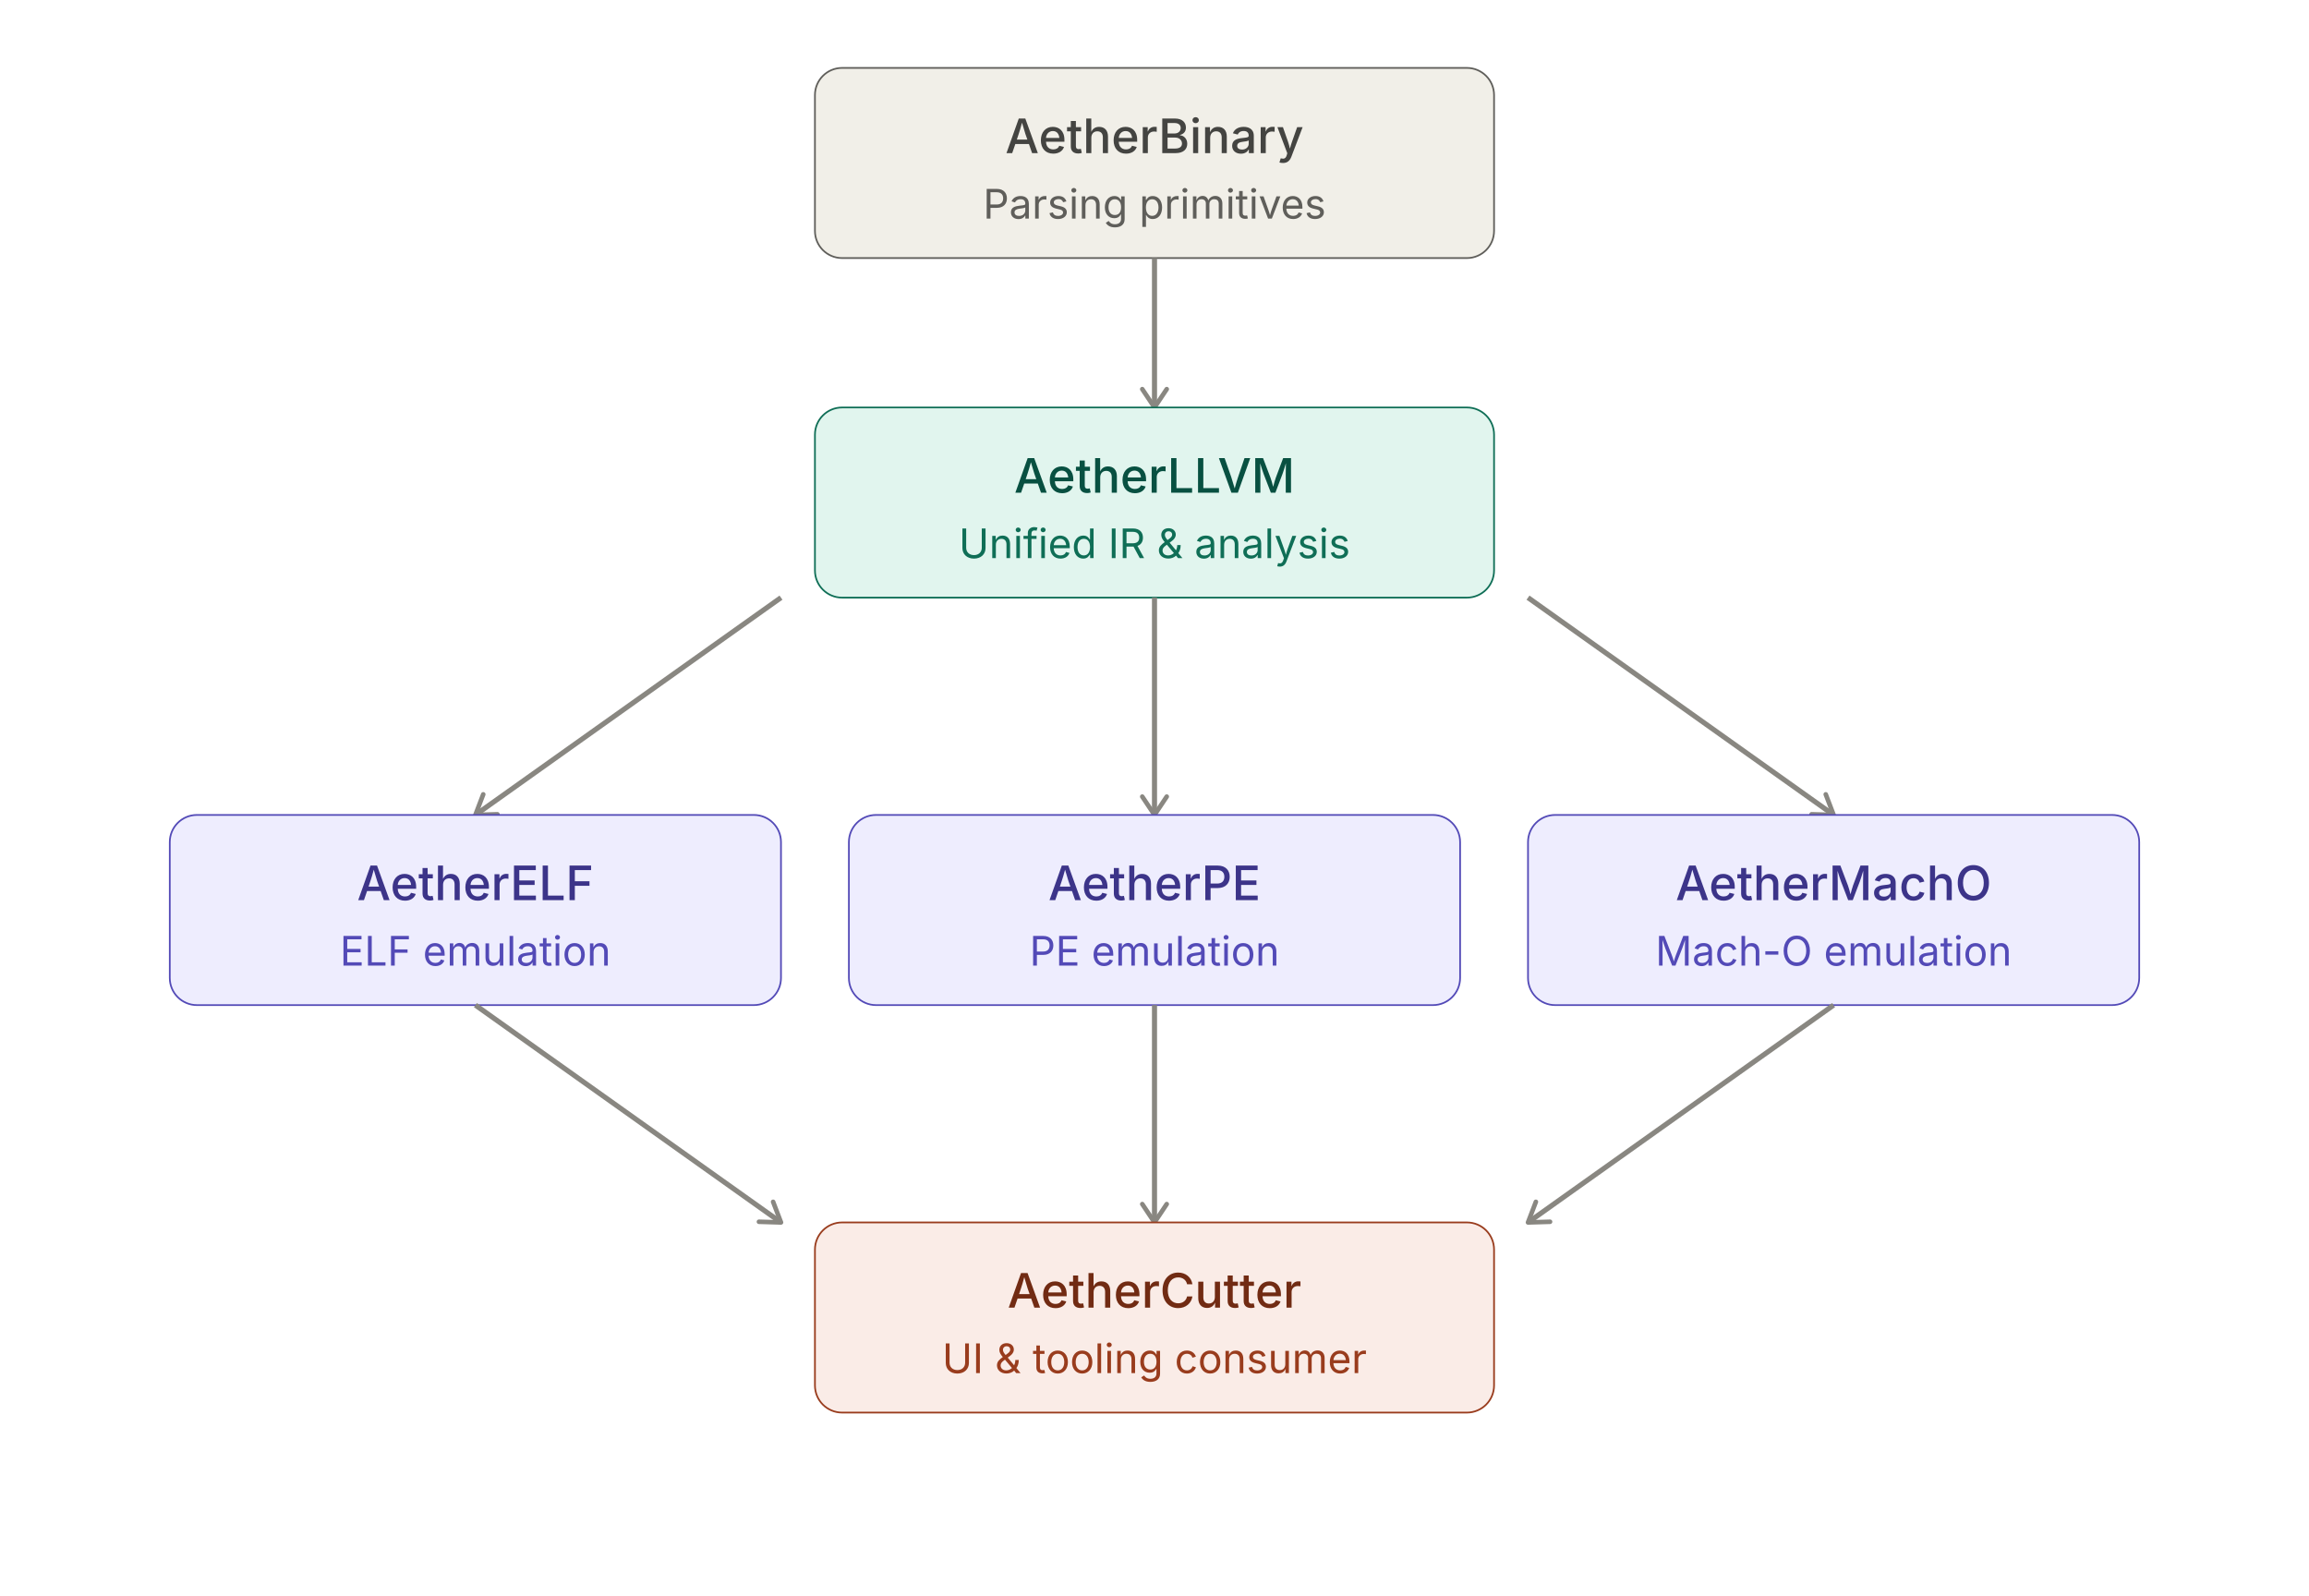
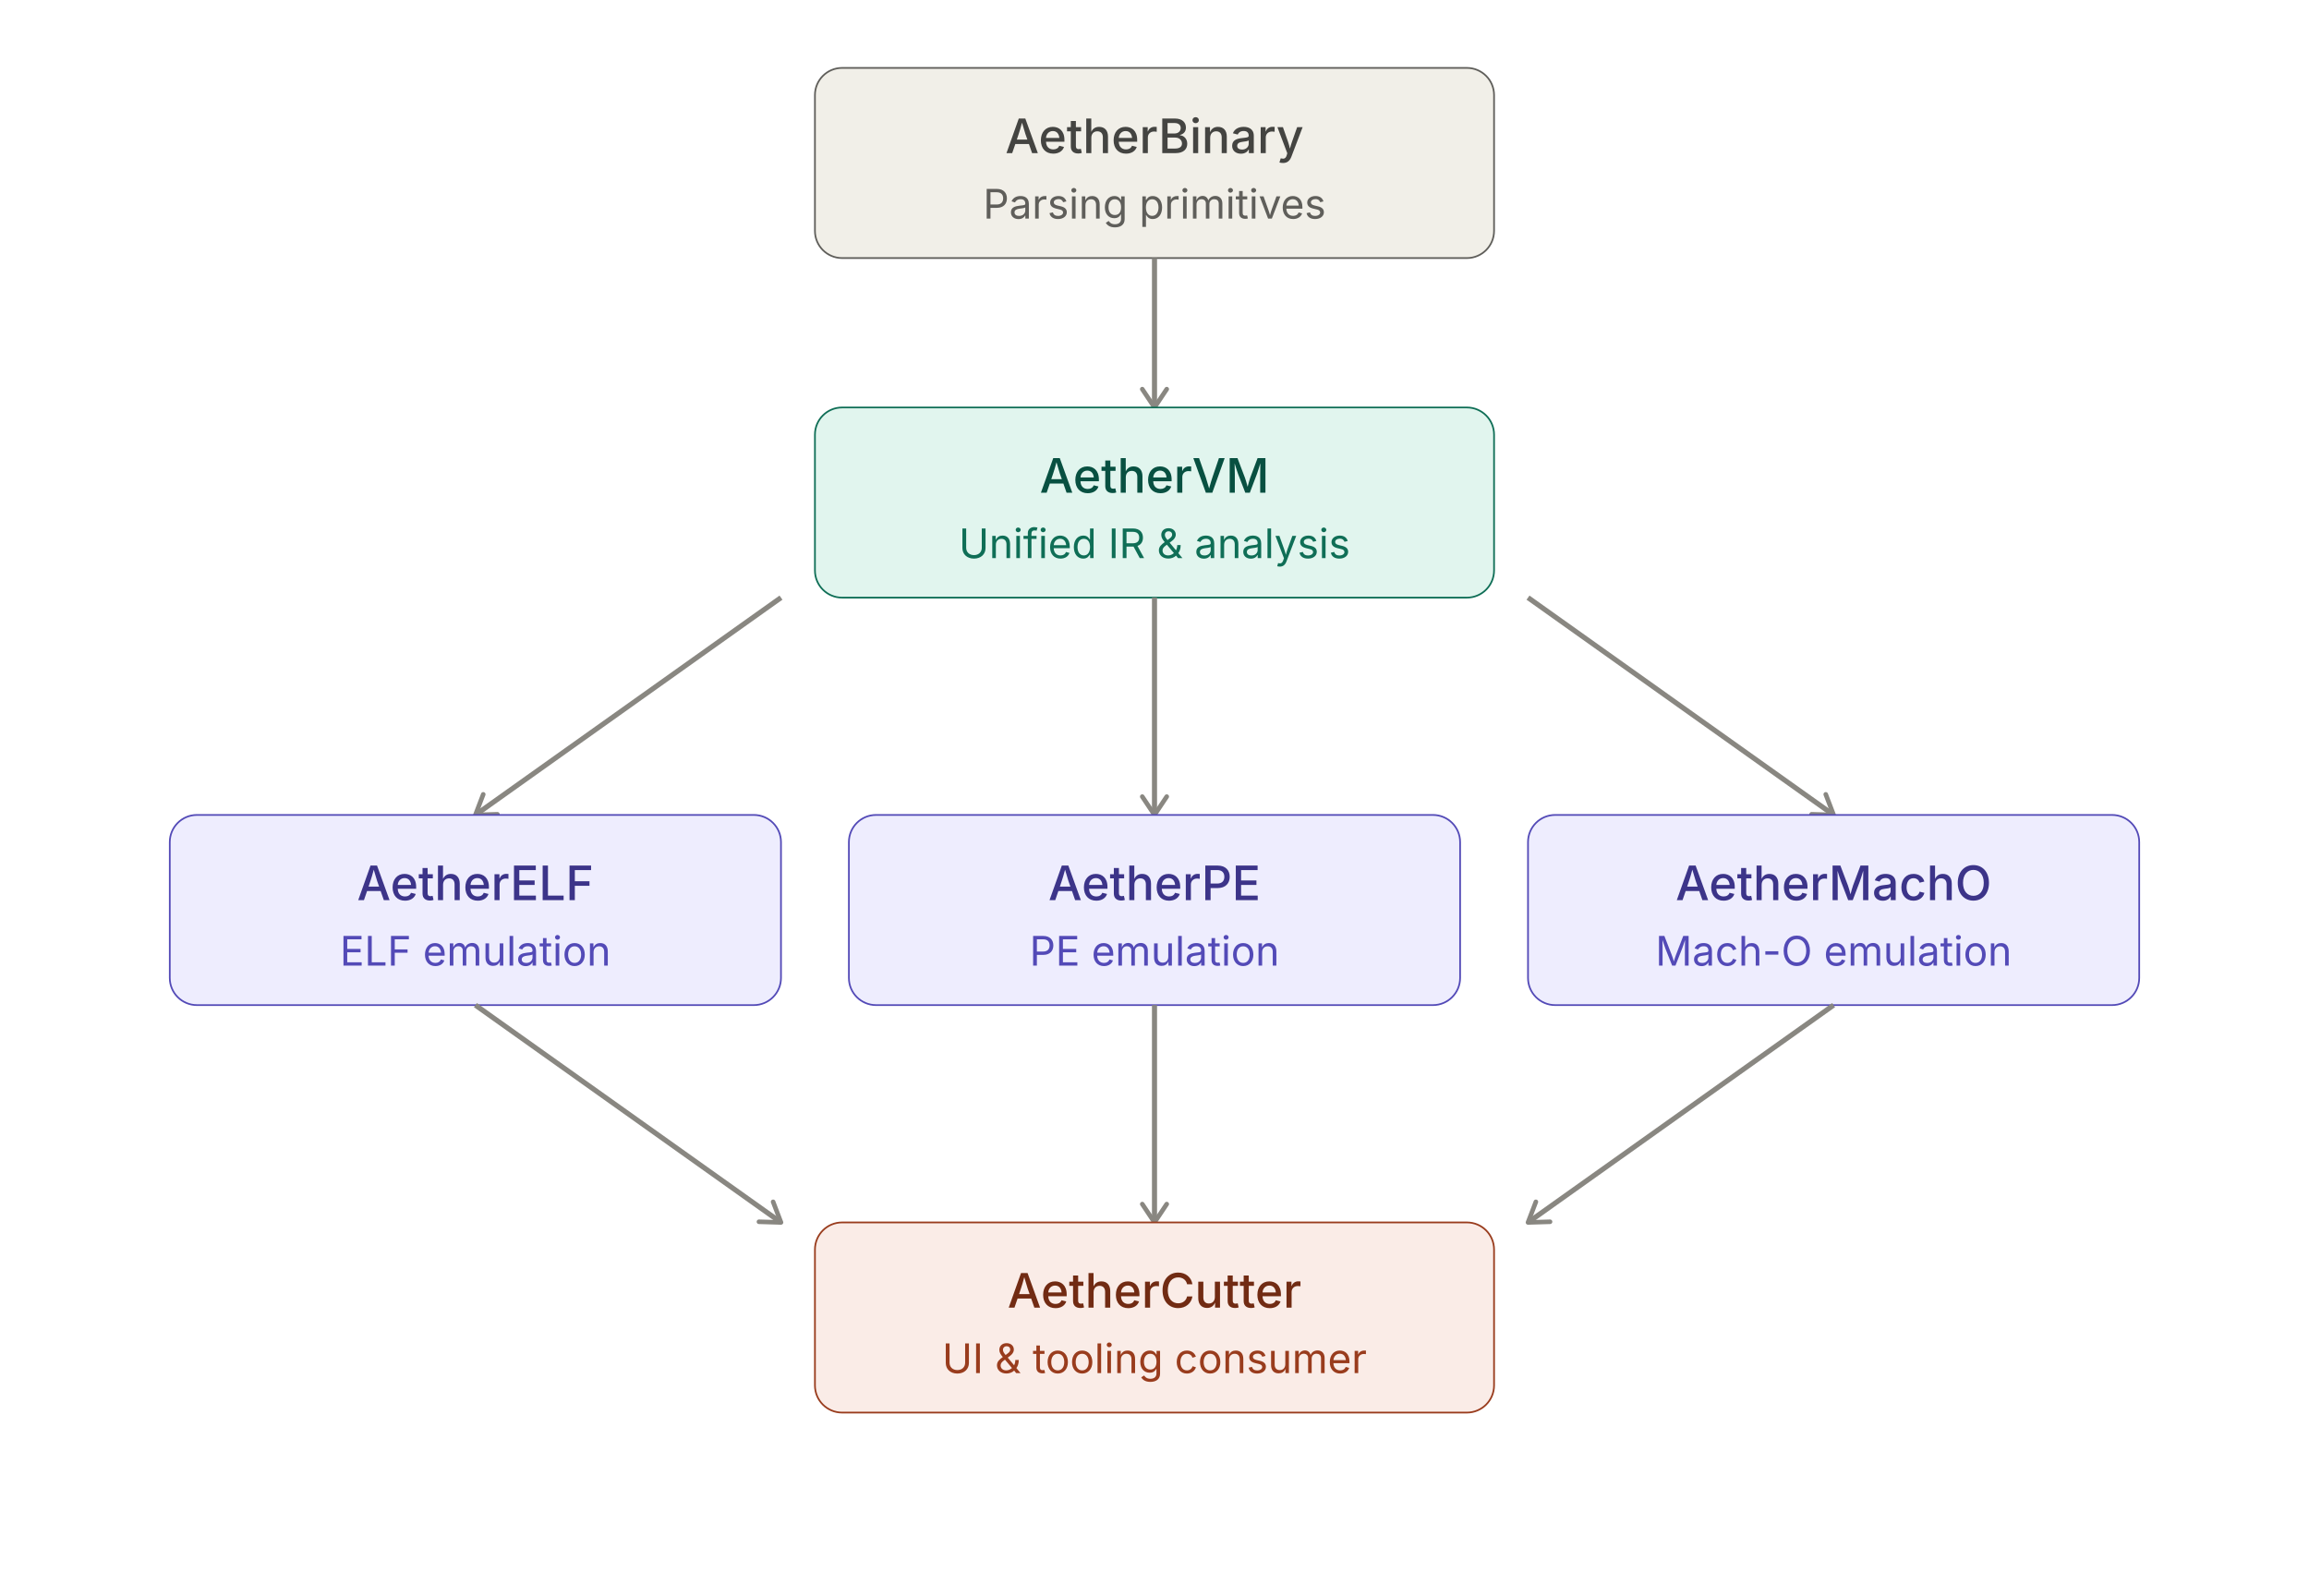
<svg xmlns="http://www.w3.org/2000/svg" width="100%" viewBox="0 0 680 470" role="img" style="">
  <defs>
    <marker id="arrow" viewBox="0 0 10 10" refX="8" refY="5" markerWidth="6" markerHeight="6" orient="auto-start-reverse">
      <path d="M2 1L8 5L2 9" fill="none" stroke="context-stroke" stroke-width="1.5" stroke-linecap="round" stroke-linejoin="round" />
    </marker>
  </defs>
  <g style="fill:rgb(0, 0, 0);stroke:none;color:rgb(11, 11, 11);stroke-width:1px;stroke-linecap:butt;stroke-linejoin:miter;opacity:1;font-family:&quot;Anthropic Sans&quot;, -apple-system, &quot;system-ui&quot;, &quot;Segoe UI&quot;, sans-serif;font-size:16px;font-weight:400;text-anchor:start;dominant-baseline:auto">
    <rect x="240" y="20" width="200" height="56" rx="8" stroke-width="0.5" style="fill:rgb(241, 239, 232);stroke:rgb(95, 94, 90);color:rgb(11, 11, 11);stroke-width:0.5px;stroke-linecap:butt;stroke-linejoin:miter;opacity:1;font-family:&quot;Anthropic Sans&quot;, -apple-system, &quot;system-ui&quot;, &quot;Segoe UI&quot;, sans-serif;font-size:16px;font-weight:400;text-anchor:start;dominant-baseline:auto" />
    <text x="340" y="40" text-anchor="middle" dominant-baseline="central" style="fill:rgb(68, 68, 65);stroke:none;color:rgb(11, 11, 11);stroke-width:1px;stroke-linecap:butt;stroke-linejoin:miter;opacity:1;font-family:&quot;Anthropic Sans&quot;, -apple-system, &quot;system-ui&quot;, &quot;Segoe UI&quot;, sans-serif;font-size:14px;font-weight:500;text-anchor:middle;dominant-baseline:central">AetherBinary</text>
    <text x="340" y="60" text-anchor="middle" dominant-baseline="central" style="fill:rgb(95, 94, 90);stroke:none;color:rgb(11, 11, 11);stroke-width:1px;stroke-linecap:butt;stroke-linejoin:miter;opacity:1;font-family:&quot;Anthropic Sans&quot;, -apple-system, &quot;system-ui&quot;, &quot;Segoe UI&quot;, sans-serif;font-size:12px;font-weight:400;text-anchor:middle;dominant-baseline:central">Parsing primitives</text>
  </g>
  <line x1="340" y1="76" x2="340" y2="120" marker-end="url(#arrow)" style="fill:none;stroke:rgb(137, 135, 129);color:rgb(11, 11, 11);stroke-width:1.5px;stroke-linecap:butt;stroke-linejoin:miter;opacity:1;font-family:&quot;Anthropic Sans&quot;, -apple-system, &quot;system-ui&quot;, &quot;Segoe UI&quot;, sans-serif;font-size:16px;font-weight:400;text-anchor:start;dominant-baseline:auto" />
  <g style="fill:rgb(0, 0, 0);stroke:none;color:rgb(11, 11, 11);stroke-width:1px;stroke-linecap:butt;stroke-linejoin:miter;opacity:1;font-family:&quot;Anthropic Sans&quot;, -apple-system, &quot;system-ui&quot;, &quot;Segoe UI&quot;, sans-serif;font-size:16px;font-weight:400;text-anchor:start;dominant-baseline:auto">
    <rect x="240" y="120" width="200" height="56" rx="8" stroke-width="0.5" style="fill:rgb(225, 245, 238);stroke:rgb(15, 110, 86);color:rgb(11, 11, 11);stroke-width:0.5px;stroke-linecap:butt;stroke-linejoin:miter;opacity:1;font-family:&quot;Anthropic Sans&quot;, -apple-system, &quot;system-ui&quot;, &quot;Segoe UI&quot;, sans-serif;font-size:16px;font-weight:400;text-anchor:start;dominant-baseline:auto" />
-     <text x="340" y="140" text-anchor="middle" dominant-baseline="central" style="fill:rgb(8, 80, 65);stroke:none;color:rgb(11, 11, 11);stroke-width:1px;stroke-linecap:butt;stroke-linejoin:miter;opacity:1;font-family:&quot;Anthropic Sans&quot;, -apple-system, &quot;system-ui&quot;, &quot;Segoe UI&quot;, sans-serif;font-size:14px;font-weight:500;text-anchor:middle;dominant-baseline:central">AetherLLVM</text>
+     <text x="340" y="140" text-anchor="middle" dominant-baseline="central" style="fill:rgb(8, 80, 65);stroke:none;color:rgb(11, 11, 11);stroke-width:1px;stroke-linecap:butt;stroke-linejoin:miter;opacity:1;font-family:&quot;Anthropic Sans&quot;, -apple-system, &quot;system-ui&quot;, &quot;Segoe UI&quot;, sans-serif;font-size:14px;font-weight:500;text-anchor:middle;dominant-baseline:central">AetherVM</text>
    <text x="340" y="160" text-anchor="middle" dominant-baseline="central" style="fill:rgb(15, 110, 86);stroke:none;color:rgb(11, 11, 11);stroke-width:1px;stroke-linecap:butt;stroke-linejoin:miter;opacity:1;font-family:&quot;Anthropic Sans&quot;, -apple-system, &quot;system-ui&quot;, &quot;Segoe UI&quot;, sans-serif;font-size:12px;font-weight:400;text-anchor:middle;dominant-baseline:central">Unified IR &amp; analysis</text>
  </g>
  <line x1="230" y1="176" x2="140" y2="240" marker-end="url(#arrow)" style="fill:none;stroke:rgb(137, 135, 129);color:rgb(11, 11, 11);stroke-width:1.5px;stroke-linecap:butt;stroke-linejoin:miter;opacity:1;font-family:&quot;Anthropic Sans&quot;, -apple-system, &quot;system-ui&quot;, &quot;Segoe UI&quot;, sans-serif;font-size:16px;font-weight:400;text-anchor:start;dominant-baseline:auto" />
  <line x1="340" y1="176" x2="340" y2="240" marker-end="url(#arrow)" style="fill:none;stroke:rgb(137, 135, 129);color:rgb(11, 11, 11);stroke-width:1.5px;stroke-linecap:butt;stroke-linejoin:miter;opacity:1;font-family:&quot;Anthropic Sans&quot;, -apple-system, &quot;system-ui&quot;, &quot;Segoe UI&quot;, sans-serif;font-size:16px;font-weight:400;text-anchor:start;dominant-baseline:auto" />
  <line x1="450" y1="176" x2="540" y2="240" marker-end="url(#arrow)" style="fill:none;stroke:rgb(137, 135, 129);color:rgb(11, 11, 11);stroke-width:1.5px;stroke-linecap:butt;stroke-linejoin:miter;opacity:1;font-family:&quot;Anthropic Sans&quot;, -apple-system, &quot;system-ui&quot;, &quot;Segoe UI&quot;, sans-serif;font-size:16px;font-weight:400;text-anchor:start;dominant-baseline:auto" />
  <g style="fill:rgb(0, 0, 0);stroke:none;color:rgb(11, 11, 11);stroke-width:1px;stroke-linecap:butt;stroke-linejoin:miter;opacity:1;font-family:&quot;Anthropic Sans&quot;, -apple-system, &quot;system-ui&quot;, &quot;Segoe UI&quot;, sans-serif;font-size:16px;font-weight:400;text-anchor:start;dominant-baseline:auto">
    <rect x="50" y="240" width="180" height="56" rx="8" stroke-width="0.5" style="fill:rgb(238, 237, 254);stroke:rgb(83, 74, 183);color:rgb(11, 11, 11);stroke-width:0.5px;stroke-linecap:butt;stroke-linejoin:miter;opacity:1;font-family:&quot;Anthropic Sans&quot;, -apple-system, &quot;system-ui&quot;, &quot;Segoe UI&quot;, sans-serif;font-size:16px;font-weight:400;text-anchor:start;dominant-baseline:auto" />
    <text x="140" y="260" text-anchor="middle" dominant-baseline="central" style="fill:rgb(60, 52, 137);stroke:none;color:rgb(11, 11, 11);stroke-width:1px;stroke-linecap:butt;stroke-linejoin:miter;opacity:1;font-family:&quot;Anthropic Sans&quot;, -apple-system, &quot;system-ui&quot;, &quot;Segoe UI&quot;, sans-serif;font-size:14px;font-weight:500;text-anchor:middle;dominant-baseline:central">AetherELF</text>
    <text x="140" y="280" text-anchor="middle" dominant-baseline="central" style="fill:rgb(83, 74, 183);stroke:none;color:rgb(11, 11, 11);stroke-width:1px;stroke-linecap:butt;stroke-linejoin:miter;opacity:1;font-family:&quot;Anthropic Sans&quot;, -apple-system, &quot;system-ui&quot;, &quot;Segoe UI&quot;, sans-serif;font-size:12px;font-weight:400;text-anchor:middle;dominant-baseline:central">ELF emulation</text>
  </g>
  <g style="fill:rgb(0, 0, 0);stroke:none;color:rgb(11, 11, 11);stroke-width:1px;stroke-linecap:butt;stroke-linejoin:miter;opacity:1;font-family:&quot;Anthropic Sans&quot;, -apple-system, &quot;system-ui&quot;, &quot;Segoe UI&quot;, sans-serif;font-size:16px;font-weight:400;text-anchor:start;dominant-baseline:auto">
    <rect x="250" y="240" width="180" height="56" rx="8" stroke-width="0.5" style="fill:rgb(238, 237, 254);stroke:rgb(83, 74, 183);color:rgb(11, 11, 11);stroke-width:0.5px;stroke-linecap:butt;stroke-linejoin:miter;opacity:1;font-family:&quot;Anthropic Sans&quot;, -apple-system, &quot;system-ui&quot;, &quot;Segoe UI&quot;, sans-serif;font-size:16px;font-weight:400;text-anchor:start;dominant-baseline:auto" />
    <text x="340" y="260" text-anchor="middle" dominant-baseline="central" style="fill:rgb(60, 52, 137);stroke:none;color:rgb(11, 11, 11);stroke-width:1px;stroke-linecap:butt;stroke-linejoin:miter;opacity:1;font-family:&quot;Anthropic Sans&quot;, -apple-system, &quot;system-ui&quot;, &quot;Segoe UI&quot;, sans-serif;font-size:14px;font-weight:500;text-anchor:middle;dominant-baseline:central">AetherPE</text>
    <text x="340" y="280" text-anchor="middle" dominant-baseline="central" style="fill:rgb(83, 74, 183);stroke:none;color:rgb(11, 11, 11);stroke-width:1px;stroke-linecap:butt;stroke-linejoin:miter;opacity:1;font-family:&quot;Anthropic Sans&quot;, -apple-system, &quot;system-ui&quot;, &quot;Segoe UI&quot;, sans-serif;font-size:12px;font-weight:400;text-anchor:middle;dominant-baseline:central">PE emulation</text>
  </g>
  <g style="fill:rgb(0, 0, 0);stroke:none;color:rgb(11, 11, 11);stroke-width:1px;stroke-linecap:butt;stroke-linejoin:miter;opacity:1;font-family:&quot;Anthropic Sans&quot;, -apple-system, &quot;system-ui&quot;, &quot;Segoe UI&quot;, sans-serif;font-size:16px;font-weight:400;text-anchor:start;dominant-baseline:auto">
    <rect x="450" y="240" width="180" height="56" rx="8" stroke-width="0.5" style="fill:rgb(238, 237, 254);stroke:rgb(83, 74, 183);color:rgb(11, 11, 11);stroke-width:0.5px;stroke-linecap:butt;stroke-linejoin:miter;opacity:1;font-family:&quot;Anthropic Sans&quot;, -apple-system, &quot;system-ui&quot;, &quot;Segoe UI&quot;, sans-serif;font-size:16px;font-weight:400;text-anchor:start;dominant-baseline:auto" />
    <text x="540" y="260" text-anchor="middle" dominant-baseline="central" style="fill:rgb(60, 52, 137);stroke:none;color:rgb(11, 11, 11);stroke-width:1px;stroke-linecap:butt;stroke-linejoin:miter;opacity:1;font-family:&quot;Anthropic Sans&quot;, -apple-system, &quot;system-ui&quot;, &quot;Segoe UI&quot;, sans-serif;font-size:14px;font-weight:500;text-anchor:middle;dominant-baseline:central">AetherMachO</text>
    <text x="540" y="280" text-anchor="middle" dominant-baseline="central" style="fill:rgb(83, 74, 183);stroke:none;color:rgb(11, 11, 11);stroke-width:1px;stroke-linecap:butt;stroke-linejoin:miter;opacity:1;font-family:&quot;Anthropic Sans&quot;, -apple-system, &quot;system-ui&quot;, &quot;Segoe UI&quot;, sans-serif;font-size:12px;font-weight:400;text-anchor:middle;dominant-baseline:central">Mach-O emulation</text>
  </g>
  <line x1="140" y1="296" x2="230" y2="360" marker-end="url(#arrow)" style="fill:none;stroke:rgb(137, 135, 129);color:rgb(11, 11, 11);stroke-width:1.5px;stroke-linecap:butt;stroke-linejoin:miter;opacity:1;font-family:&quot;Anthropic Sans&quot;, -apple-system, &quot;system-ui&quot;, &quot;Segoe UI&quot;, sans-serif;font-size:16px;font-weight:400;text-anchor:start;dominant-baseline:auto" />
  <line x1="340" y1="296" x2="340" y2="360" marker-end="url(#arrow)" style="fill:none;stroke:rgb(137, 135, 129);color:rgb(11, 11, 11);stroke-width:1.5px;stroke-linecap:butt;stroke-linejoin:miter;opacity:1;font-family:&quot;Anthropic Sans&quot;, -apple-system, &quot;system-ui&quot;, &quot;Segoe UI&quot;, sans-serif;font-size:16px;font-weight:400;text-anchor:start;dominant-baseline:auto" />
  <line x1="540" y1="296" x2="450" y2="360" marker-end="url(#arrow)" style="fill:none;stroke:rgb(137, 135, 129);color:rgb(11, 11, 11);stroke-width:1.5px;stroke-linecap:butt;stroke-linejoin:miter;opacity:1;font-family:&quot;Anthropic Sans&quot;, -apple-system, &quot;system-ui&quot;, &quot;Segoe UI&quot;, sans-serif;font-size:16px;font-weight:400;text-anchor:start;dominant-baseline:auto" />
  <g style="fill:rgb(0, 0, 0);stroke:none;color:rgb(11, 11, 11);stroke-width:1px;stroke-linecap:butt;stroke-linejoin:miter;opacity:1;font-family:&quot;Anthropic Sans&quot;, -apple-system, &quot;system-ui&quot;, &quot;Segoe UI&quot;, sans-serif;font-size:16px;font-weight:400;text-anchor:start;dominant-baseline:auto">
    <rect x="240" y="360" width="200" height="56" rx="8" stroke-width="0.5" style="fill:rgb(250, 236, 231);stroke:rgb(153, 60, 29);color:rgb(11, 11, 11);stroke-width:0.5px;stroke-linecap:butt;stroke-linejoin:miter;opacity:1;font-family:&quot;Anthropic Sans&quot;, -apple-system, &quot;system-ui&quot;, &quot;Segoe UI&quot;, sans-serif;font-size:16px;font-weight:400;text-anchor:start;dominant-baseline:auto" />
    <text x="340" y="380" text-anchor="middle" dominant-baseline="central" style="fill:rgb(113, 43, 19);stroke:none;color:rgb(11, 11, 11);stroke-width:1px;stroke-linecap:butt;stroke-linejoin:miter;opacity:1;font-family:&quot;Anthropic Sans&quot;, -apple-system, &quot;system-ui&quot;, &quot;Segoe UI&quot;, sans-serif;font-size:14px;font-weight:500;text-anchor:middle;dominant-baseline:central">AetherCutter</text>
    <text x="340" y="400" text-anchor="middle" dominant-baseline="central" style="fill:rgb(153, 60, 29);stroke:none;color:rgb(11, 11, 11);stroke-width:1px;stroke-linecap:butt;stroke-linejoin:miter;opacity:1;font-family:&quot;Anthropic Sans&quot;, -apple-system, &quot;system-ui&quot;, &quot;Segoe UI&quot;, sans-serif;font-size:12px;font-weight:400;text-anchor:middle;dominant-baseline:central">UI &amp; tooling consumer</text>
  </g>
</svg>
